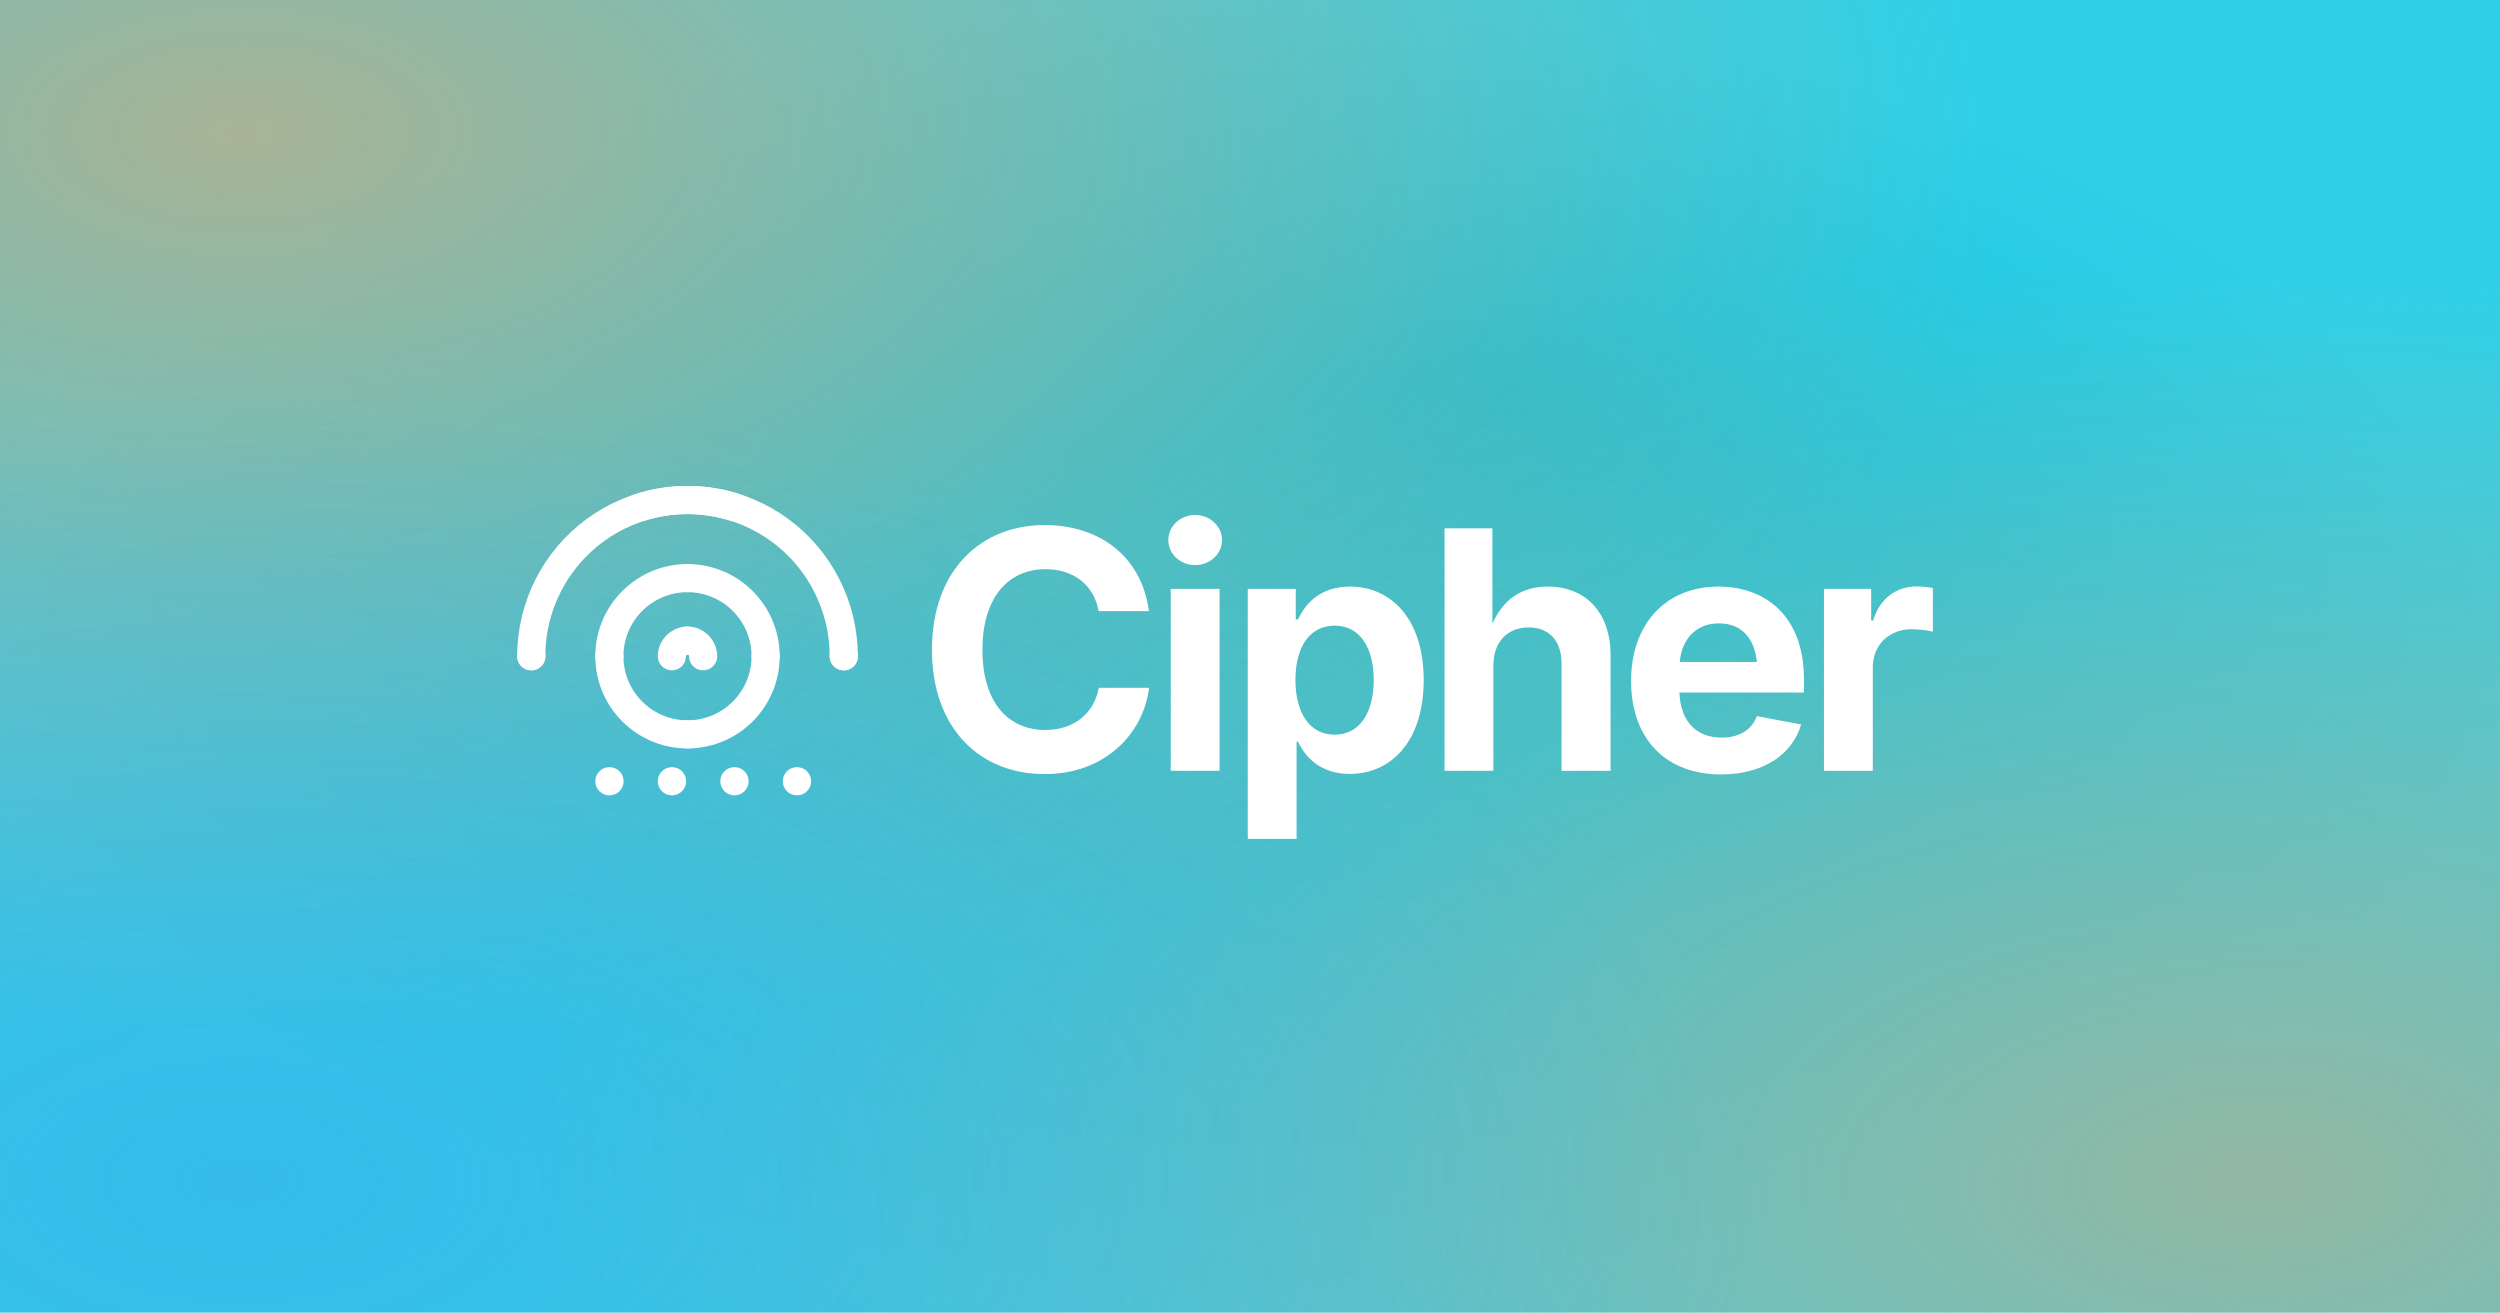
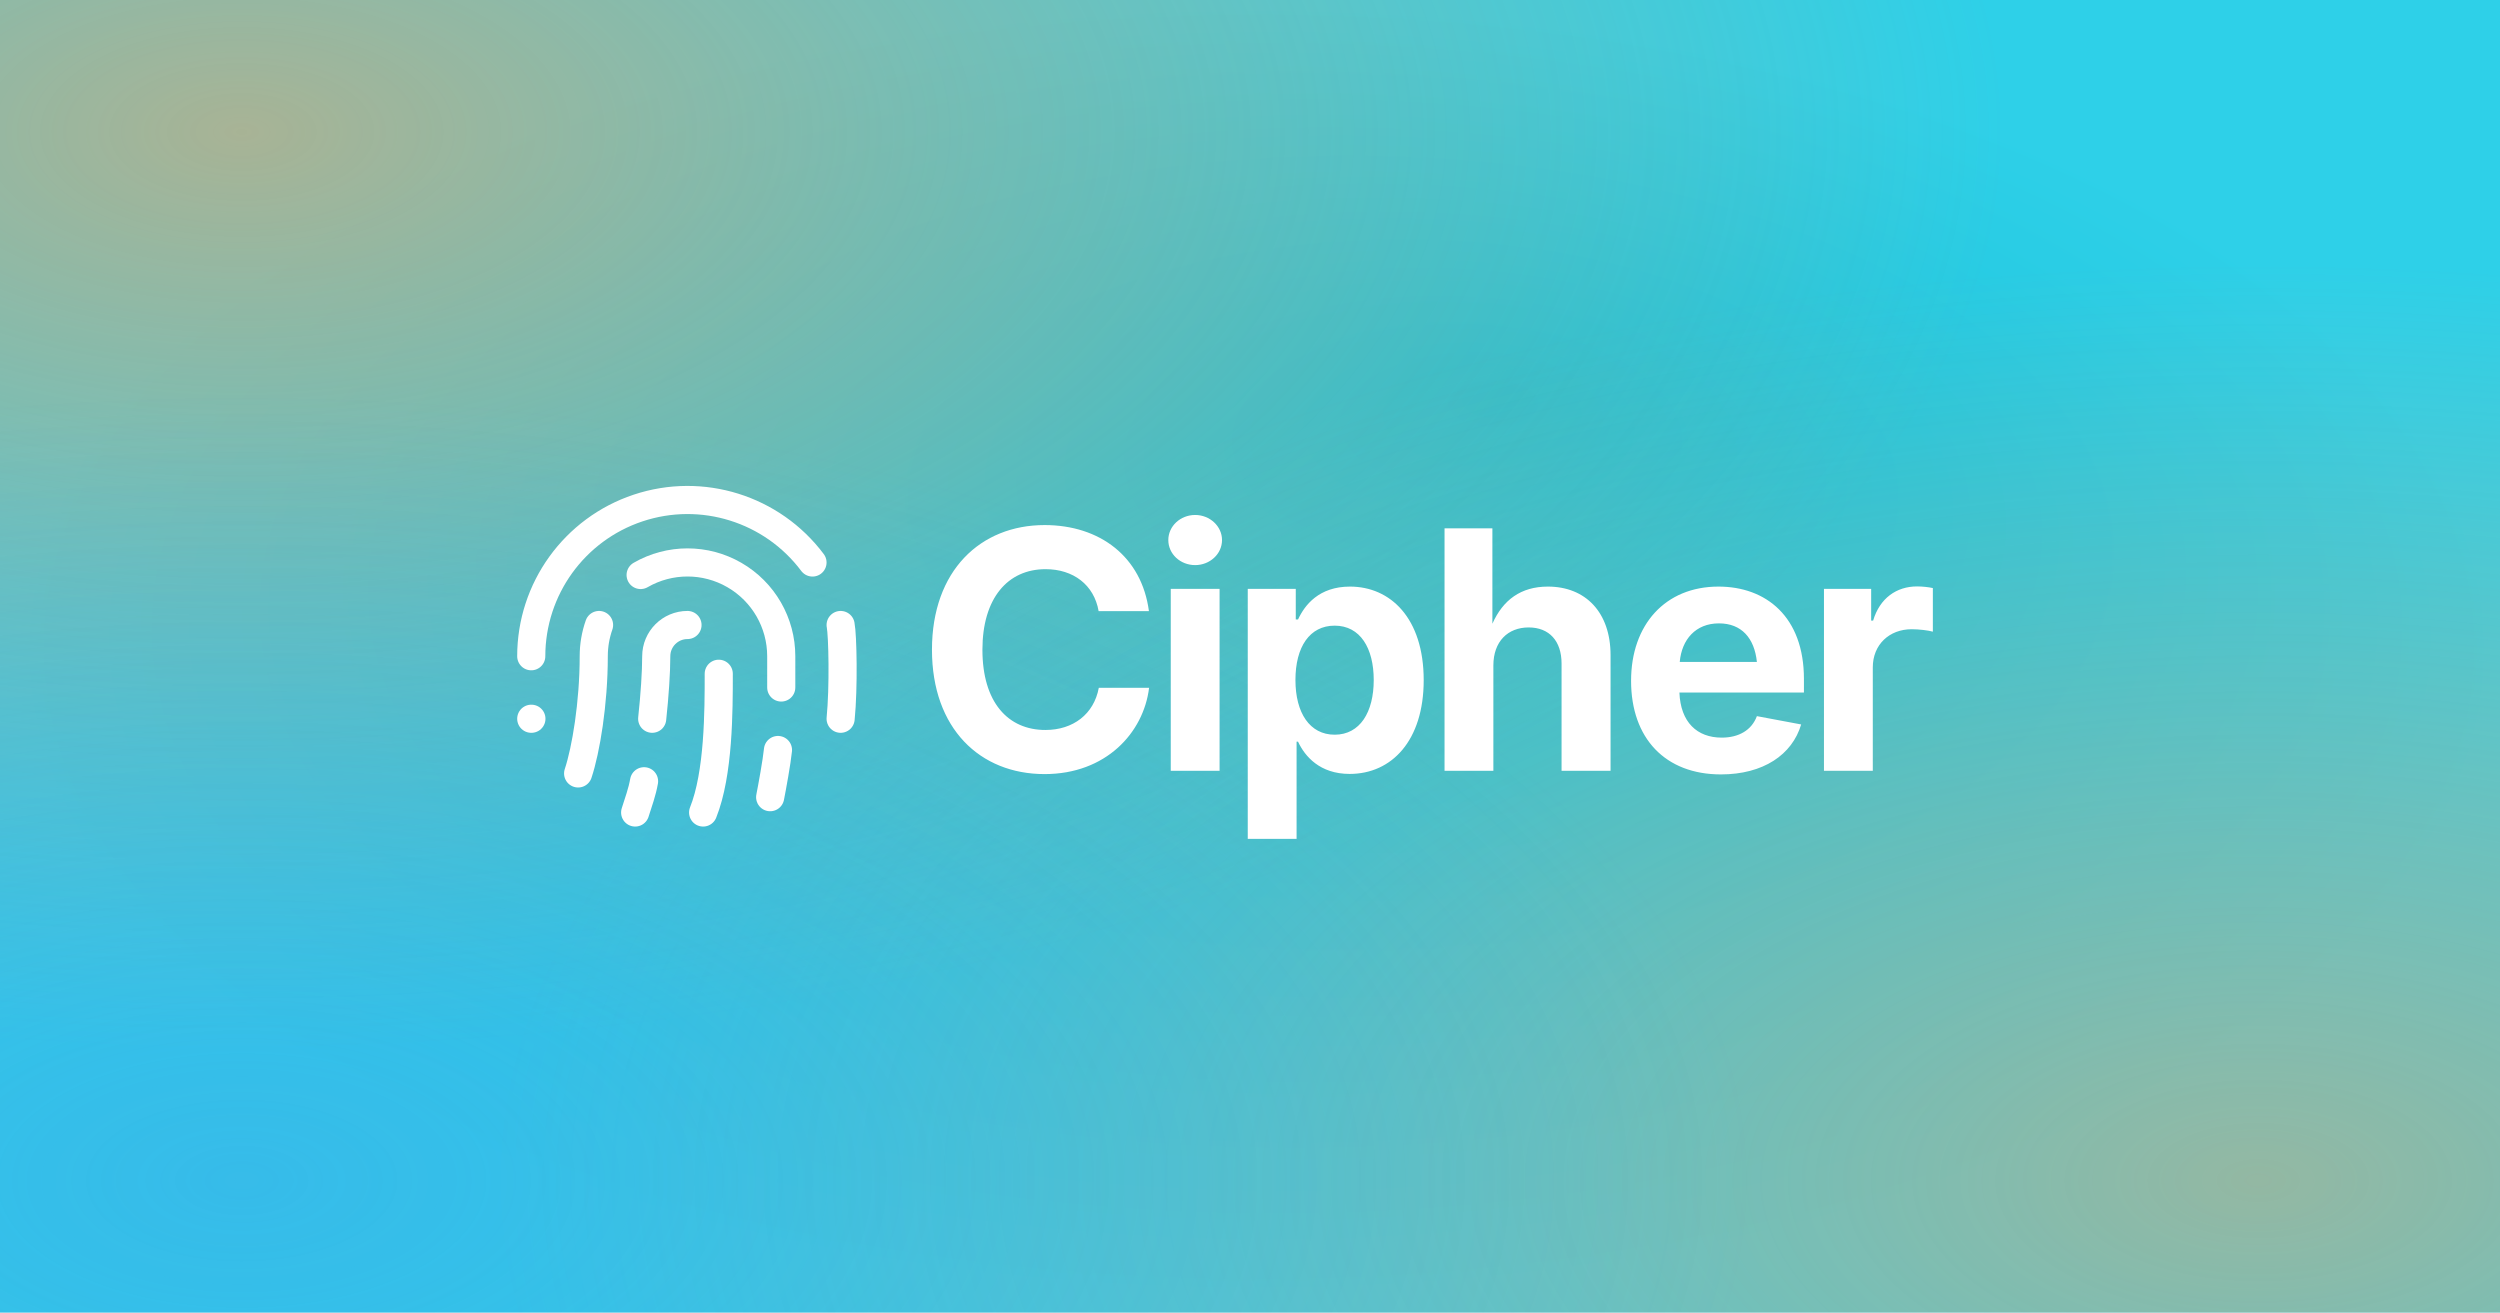
<svg xmlns="http://www.w3.org/2000/svg" width="1200" height="630" viewBox="0 0 1200 630" fill="none">
  <defs>
    <radialGradient id="grad1" cx="50%" cy="50%" r="50%" fx="60%" fy="30%">
      <stop offset="0%" stop-color="#1BC2D9" />
      <stop offset="100%" stop-color="#2ED0E8" />
    </radialGradient>
    <radialGradient id="grad2" cx="10%" cy="10%" r="70%">
      <stop offset="0%" stop-color="#F9A05E" stop-opacity="0.6" />
      <stop offset="100%" stop-color="#F9A05E" stop-opacity="0" />
    </radialGradient>
    <radialGradient id="grad3" cx="90%" cy="90%" r="70%">
      <stop offset="0%" stop-color="#F9A05E" stop-opacity="0.5" />
      <stop offset="100%" stop-color="#F9A05E" stop-opacity="0" />
    </radialGradient>
    <radialGradient id="grad4" cx="10%" cy="90%" r="60%">
      <stop offset="0%" stop-color="#439DEB" stop-opacity="0.4" />
      <stop offset="100%" stop-color="#439DEB" stop-opacity="0" />
    </radialGradient>
  </defs>
  <rect width="1200" height="630" fill="url(#grad1)" />
  <rect width="1200" height="630" fill="url(#grad2)" />
  <rect width="1200" height="630" fill="url(#grad3)" />
  <rect width="1200" height="630" fill="url(#grad4)" />
  <g transform="translate(600, 315)">
    <g transform="translate(-360, -90) scale(7.5)">
-       <path d="M2 12a10 10 0 0 1 13-9.54" stroke="white" stroke-width="1.8" stroke-linecap="round" stroke-linejoin="round" />
-       <path d="M7 20h.01" stroke="white" stroke-width="1.8" stroke-linecap="round" stroke-linejoin="round" />
-       <path d="M11 20h.01" stroke="white" stroke-width="1.8" stroke-linecap="round" stroke-linejoin="round" />
-       <path d="M15 20h.01" stroke="white" stroke-width="1.8" stroke-linecap="round" stroke-linejoin="round" />
-       <path d="M19 20h.01" stroke="white" stroke-width="1.8" stroke-linecap="round" stroke-linejoin="round" />
-       <path d="M22 12a10 10 0 0 0-13-9.54" stroke="white" stroke-width="1.8" stroke-linecap="round" stroke-linejoin="round" />
-       <path d="M12 7a5 5 0 0 0-5 5" stroke="white" stroke-width="1.8" stroke-linecap="round" stroke-linejoin="round" />
-       <path d="M12 7a5 5 0 0 1 5 5" stroke="white" stroke-width="1.8" stroke-linecap="round" stroke-linejoin="round" />
-       <path d="M12 11a1 1 0 0 1 1 1" stroke="white" stroke-width="1.8" stroke-linecap="round" stroke-linejoin="round" />
-       <path d="M12 11a1 1 0 0 0-1 1" stroke="white" stroke-width="1.8" stroke-linecap="round" stroke-linejoin="round" />
-       <path d="M17 12a5 5 0 0 1-5 5" stroke="white" stroke-width="1.8" stroke-linecap="round" stroke-linejoin="round" />
-       <path d="M7 12a5 5 0 0 0 5 5" stroke="white" stroke-width="1.8" stroke-linecap="round" stroke-linejoin="round" />
-       <path d="M2 12h.01" stroke="white" stroke-width="1.8" stroke-linecap="round" stroke-linejoin="round" />
-       <path d="M22 12h.01" stroke="white" stroke-width="1.8" stroke-linecap="round" stroke-linejoin="round" />
+       <path d="M12 10a2 2 0 0 0-2 2c0 1.02-.1 2.51-.26 4" stroke="white" stroke-width="1.8" stroke-linecap="round" stroke-linejoin="round" />
+       <path d="M14 13.12c0 2.38 0 6.38-1 8.88" stroke="white" stroke-width="1.8" stroke-linecap="round" stroke-linejoin="round" />
+       <path d="M17.29 21.02c.12-.6.43-2.3.5-3.02" stroke="white" stroke-width="1.8" stroke-linecap="round" stroke-linejoin="round" />
+       <path d="M2 12a10 10 0 0 1 18-6" stroke="white" stroke-width="1.8" stroke-linecap="round" stroke-linejoin="round" />
+       <path d="M2 16h.01" stroke="white" stroke-width="1.8" stroke-linecap="round" stroke-linejoin="round" />
+       <path d="M21.8 16c.2-2 .131-5.354 0-6" stroke="white" stroke-width="1.8" stroke-linecap="round" stroke-linejoin="round" />
+       <path d="M5 19.5C5.5 18 6 15 6 12a6 6 0 0 1 .34-2" stroke="white" stroke-width="1.8" stroke-linecap="round" stroke-linejoin="round" />
+       <path d="M8.65 22c.21-.66.45-1.32.57-2" stroke="white" stroke-width="1.8" stroke-linecap="round" stroke-linejoin="round" />
+       <path d="M9 6.8a6 6 0 0 1 9 5.2v2" stroke="white" stroke-width="1.8" stroke-linecap="round" stroke-linejoin="round" />
    </g>
    <text x="-160" y="55" font-family="'Inter', sans-serif" font-size="160" font-weight="700" letter-spacing="-0.04em" fill="white">Cipher</text>
  </g>
</svg>
